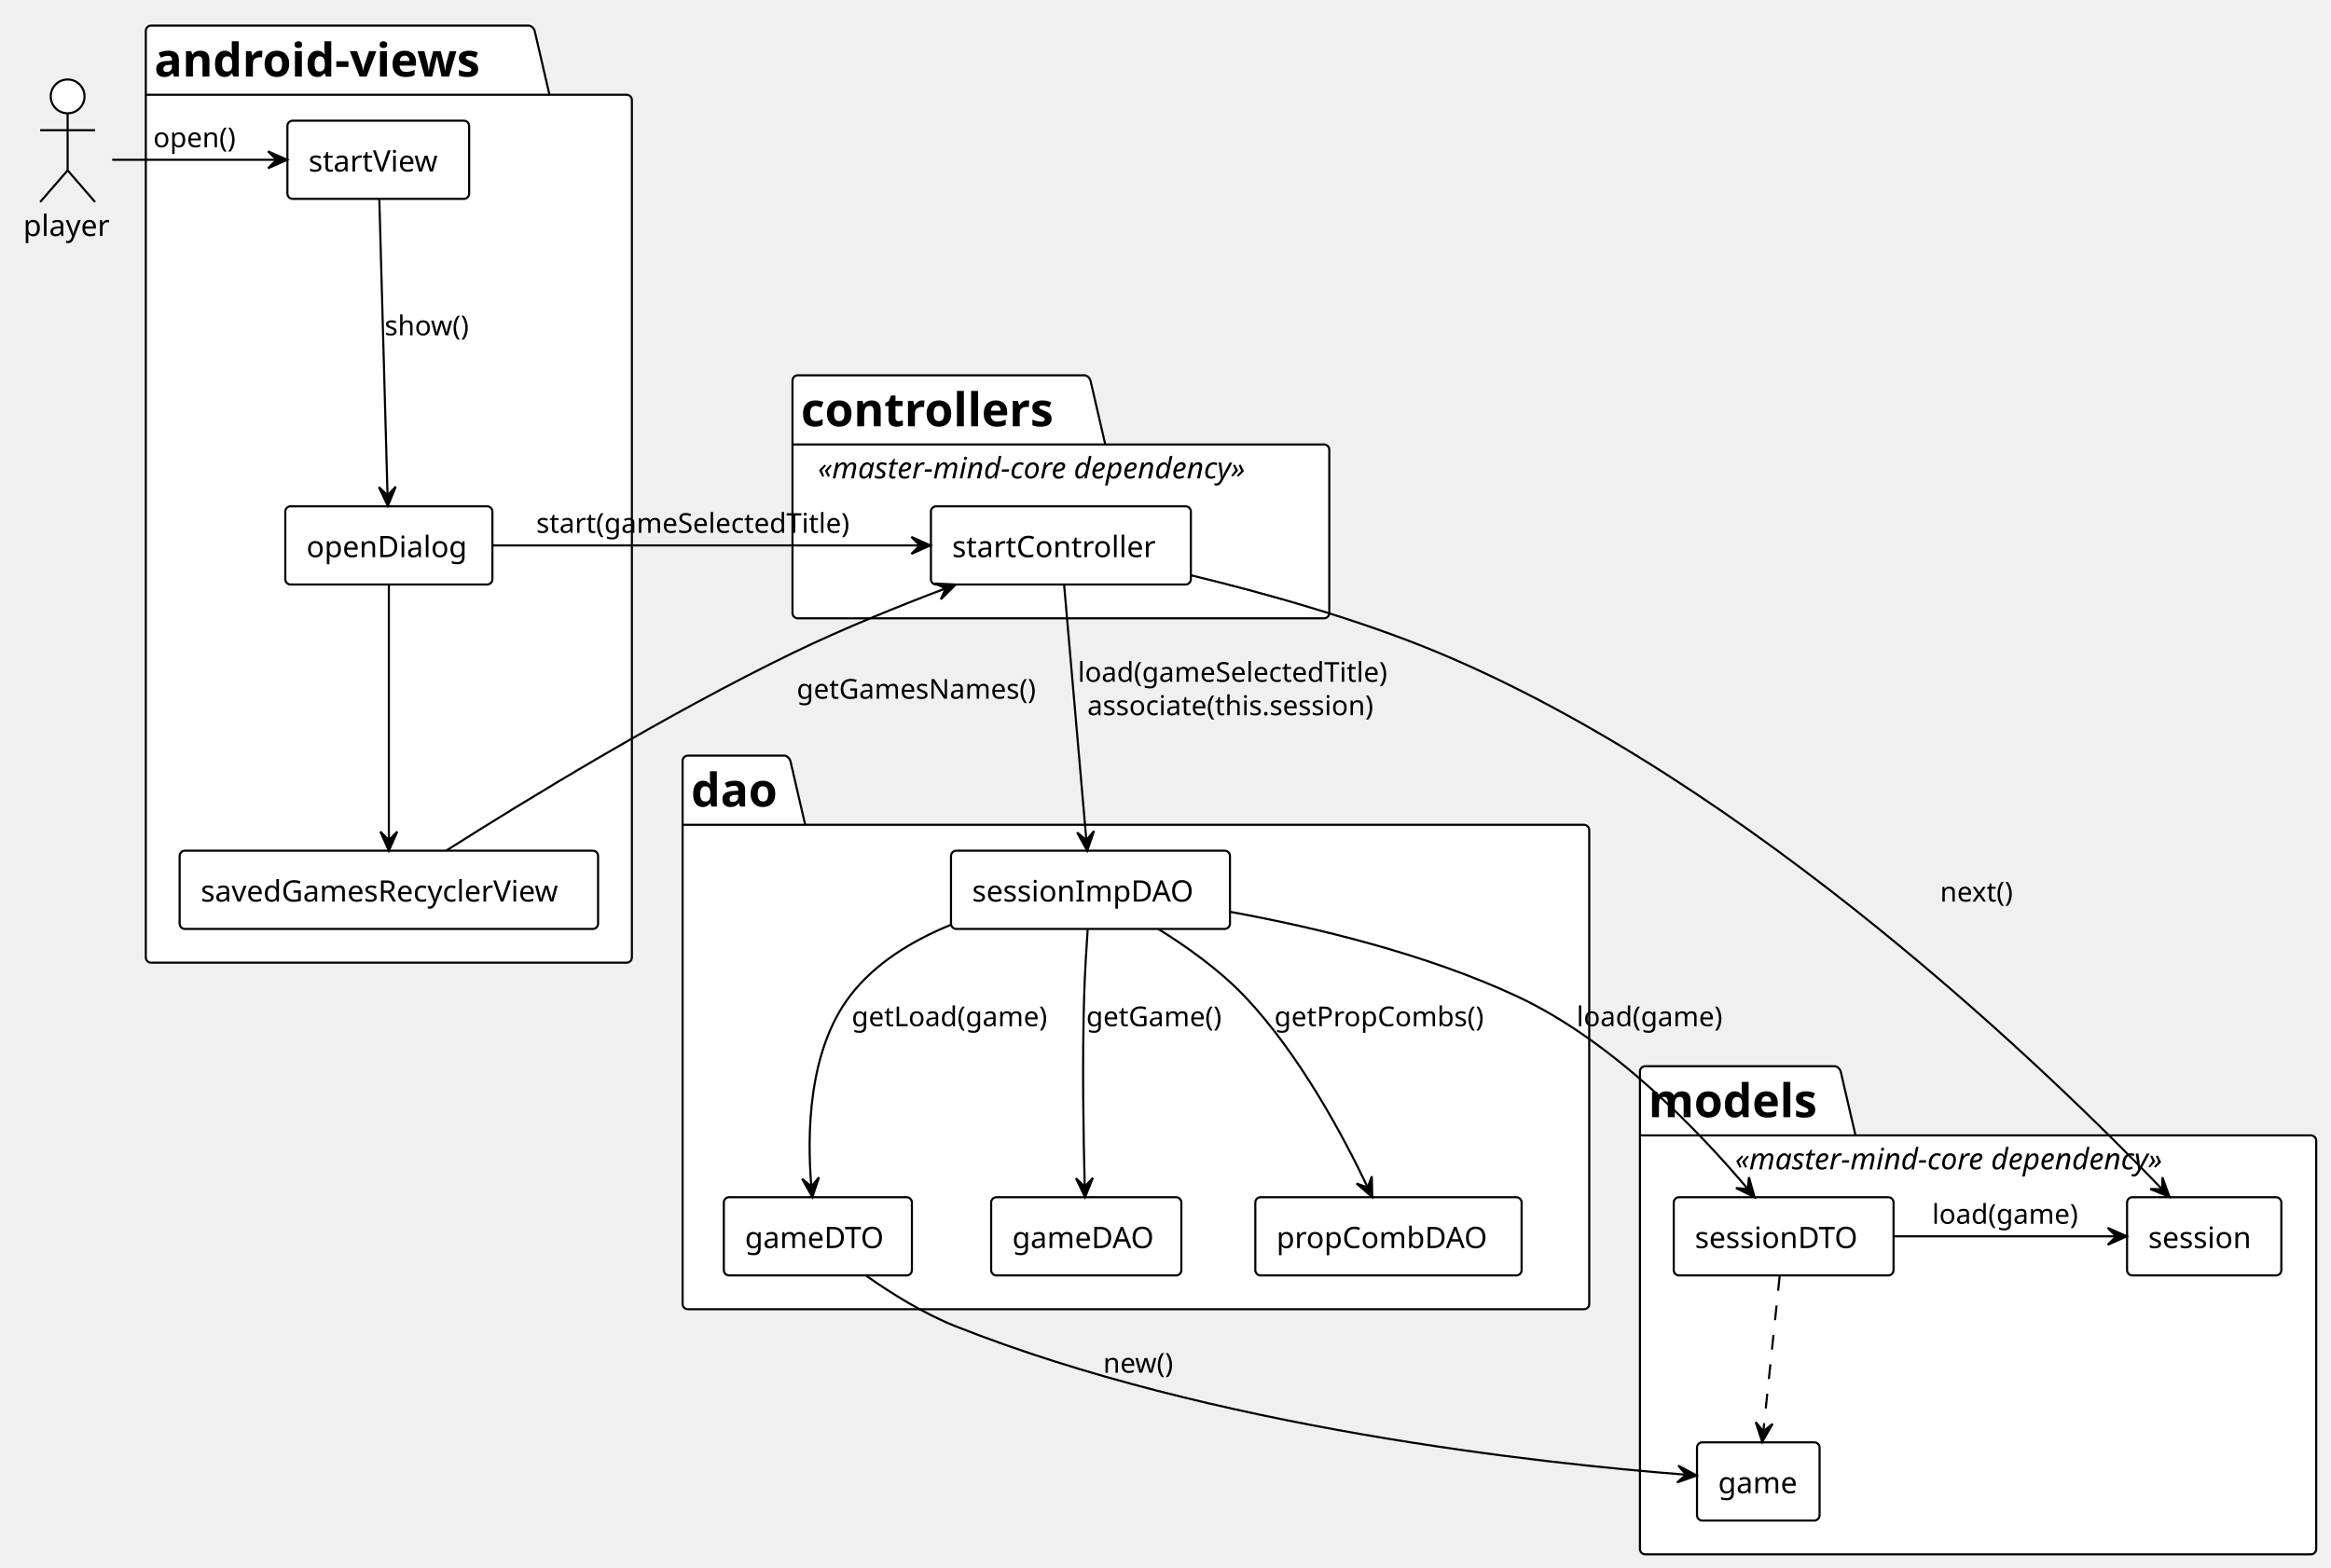
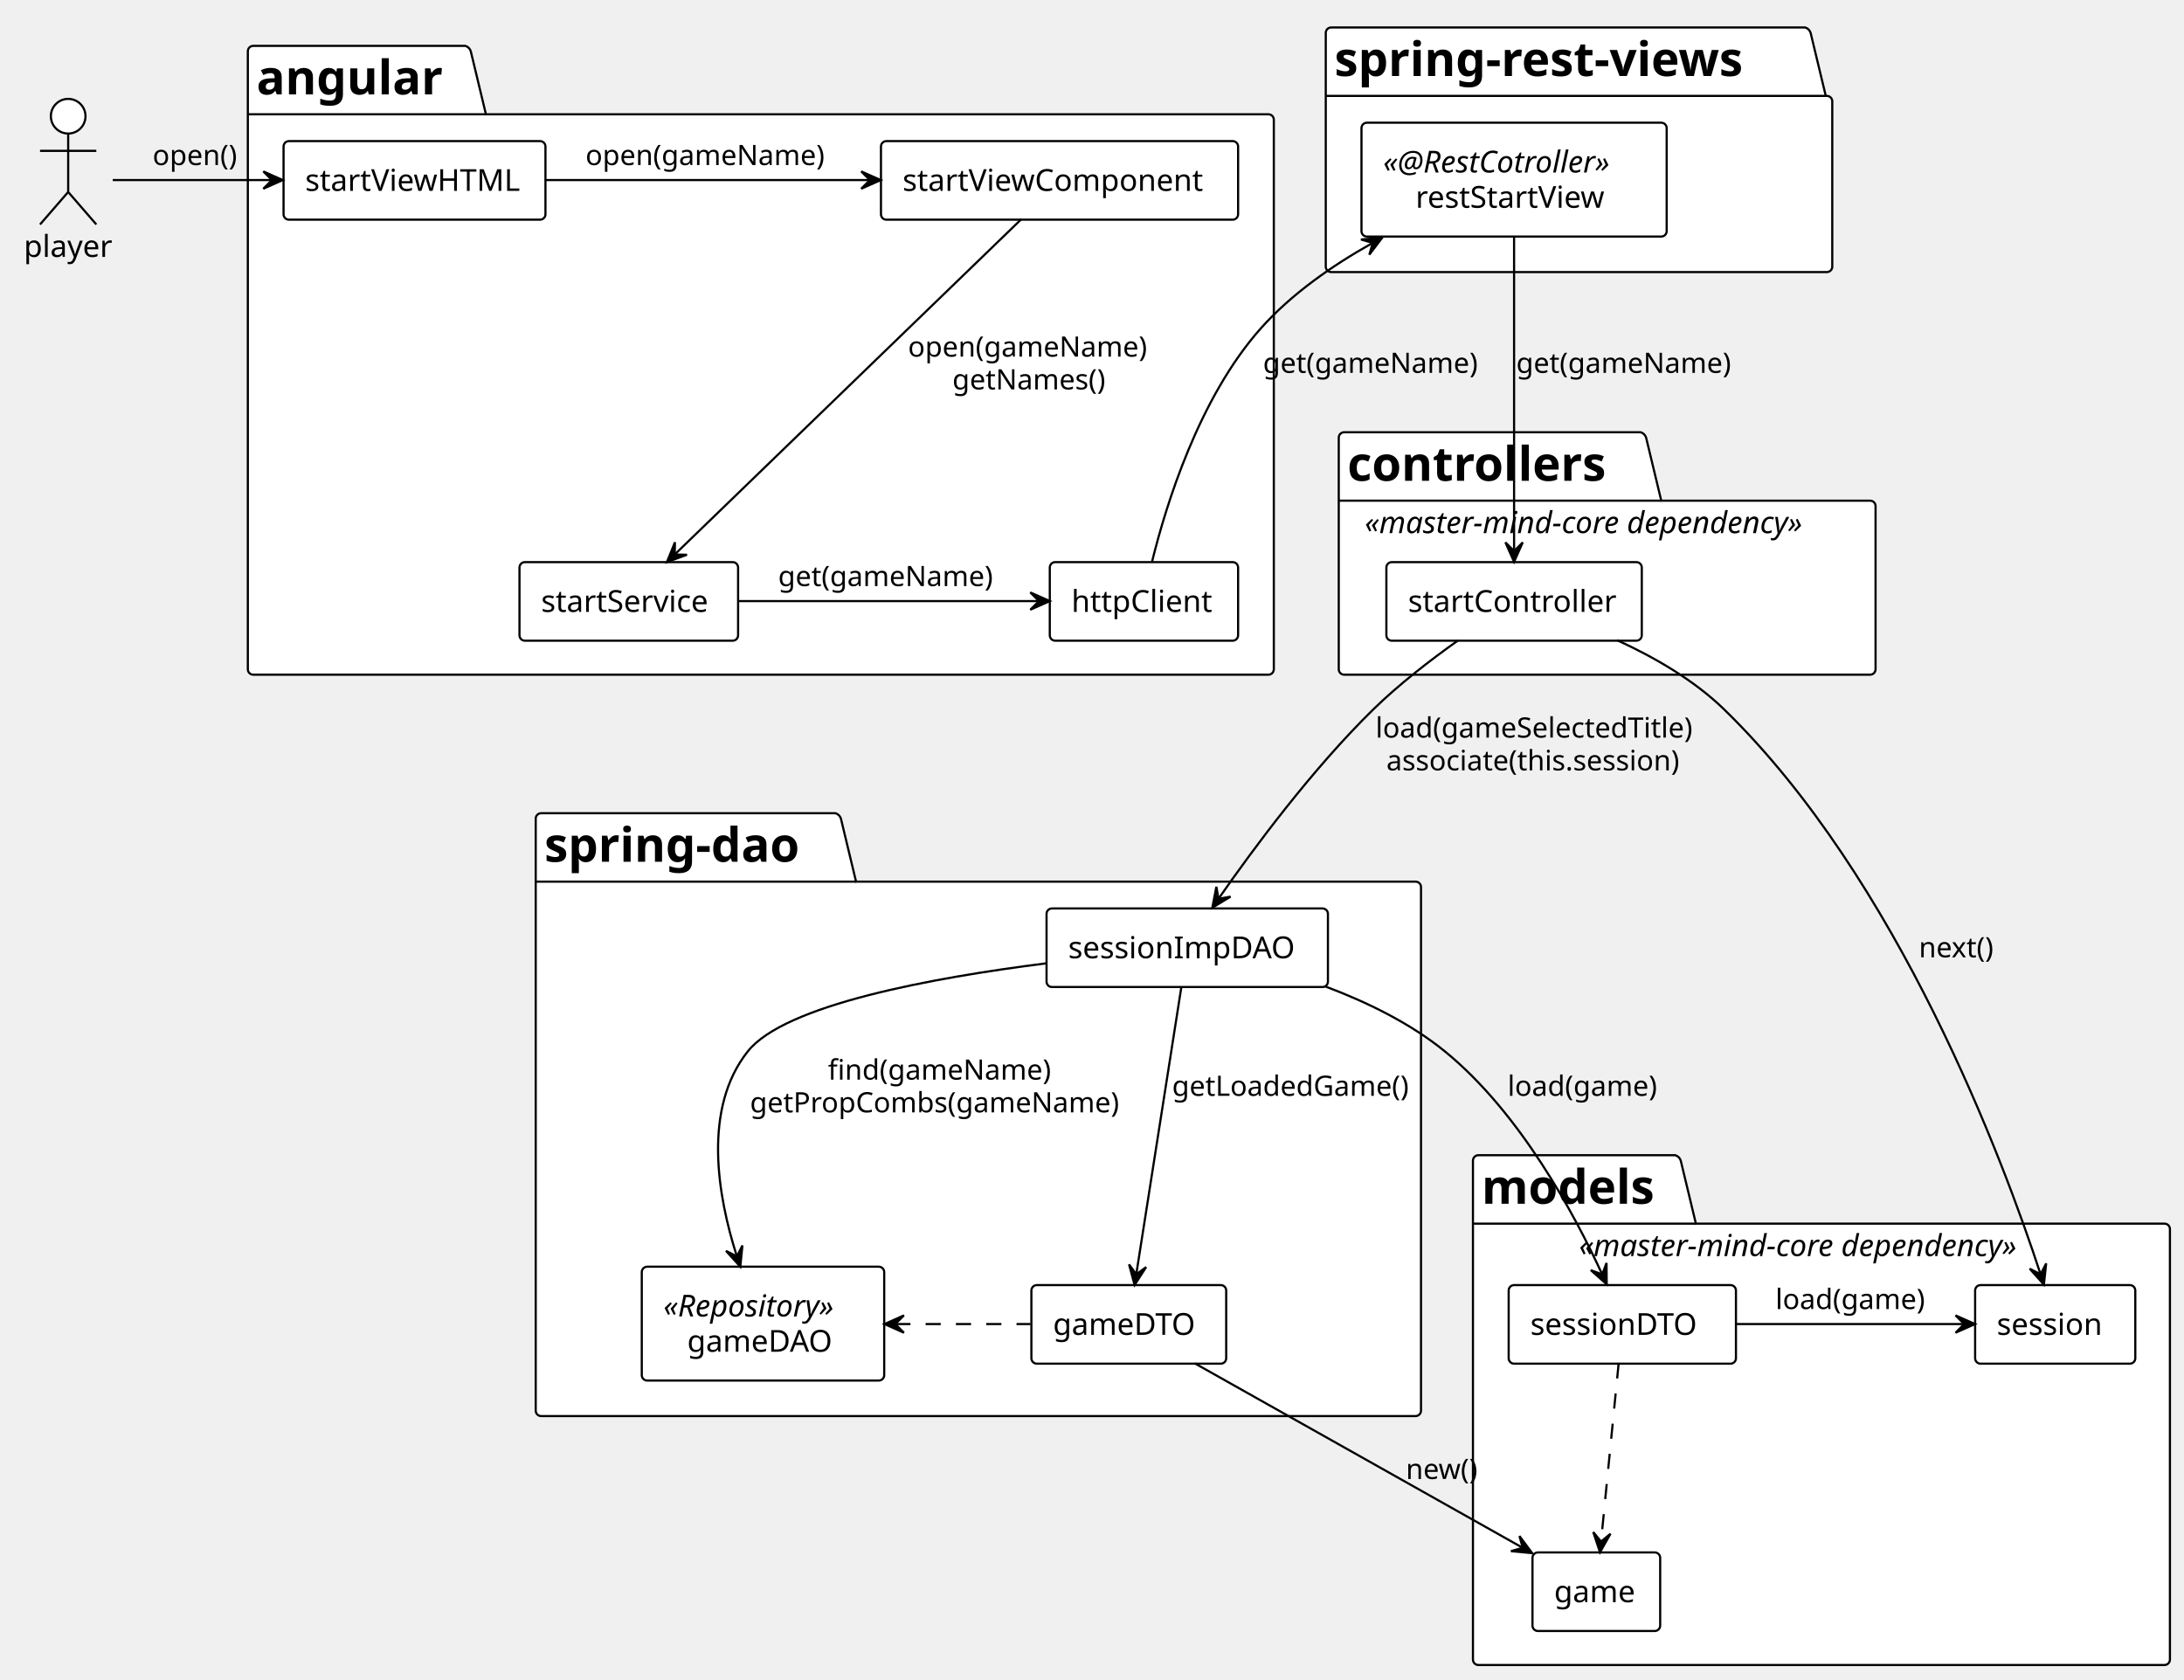
- <svg xmlns="http://www.w3.org/2000/svg" contentStyleType="text/css" height="742px" preserveAspectRatio="none" style="width:1103px;height:742px;background:#FFFFFF;" version="1.1" viewBox="0 0 1103 742" width="1103px" zoomAndPan="magnify">
+ <svg xmlns="http://www.w3.org/2000/svg" contentStyleType="text/css" height="776px" preserveAspectRatio="none" style="width:1009px;height:776px;background:#FFFFFF;" version="1.1" viewBox="0 0 1009 776" width="1009px" zoomAndPan="magnify">
  <defs />
  <g>
-     <g id="cluster_android-views">
-       <path d="M71.5,12.119 L250.5,12.119 A3.75,3.75 0 0 1 253,14.619 L260,44.856 L296.5,44.856 A2.5,2.5 0 0 1 299,47.356 L299,453.119 A2.5,2.5 0 0 1 296.5,455.619 L71.5,455.619 A2.5,2.5 0 0 1 69,453.119 L69,14.619 A2.5,2.5 0 0 1 71.5,12.119 " fill="#FFFFFF" style="stroke:#000000;stroke-width:1.0;" />
-       <line style="stroke:#000000;stroke-width:1.0;" x1="69" x2="260" y1="44.856" y2="44.856" />
-       <text fill="#000000" font-family="Verdana" font-size="22" font-weight="bold" lengthAdjust="spacing" textLength="178" x="73" y="36.237">android-views</text>
+     <g id="cluster_angular">
+       <path d="M117,21.189 L215,21.189 A3.75,3.75 0 0 1 217.5,23.689 L224.5,52.798 L586,52.798 A2.5,2.5 0 0 1 588.5,55.298 L588.5,309.188 A2.5,2.5 0 0 1 586,311.688 L117,311.688 A2.5,2.5 0 0 1 114.5,309.188 L114.5,23.689 A2.5,2.5 0 0 1 117,21.189 " fill="#FFFFFF" style="stroke:#000000;stroke-width:1.0;" />
+       <line style="stroke:#000000;stroke-width:1.0;" x1="114.5" x2="224.5" y1="52.798" y2="52.798" />
+       <text fill="#000000" font-family="Verdana" font-size="22" font-weight="bold" lengthAdjust="spacing" textLength="97" x="118.5" y="43.609">angular</text>
    </g>
    <g id="cluster_controllers">
-       <path d="M377.5,177.619 L513.5,177.619 A3.75,3.75 0 0 1 516,180.119 L523,210.356 L626.5,210.356 A2.5,2.5 0 0 1 629,212.856 L629,290.119 A2.5,2.5 0 0 1 626.5,292.619 L377.5,292.619 A2.5,2.5 0 0 1 375,290.119 L375,180.119 A2.5,2.5 0 0 1 377.5,177.619 " fill="#FFFFFF" style="stroke:#000000;stroke-width:1.0;" />
-       <line style="stroke:#000000;stroke-width:1.0;" x1="375" x2="523" y1="210.356" y2="210.356" />
-       <text fill="#000000" font-family="Verdana" font-size="22" font-weight="bold" lengthAdjust="spacing" textLength="135" x="379" y="201.737">controllers</text>
-       <text fill="#000000" font-family="Verdana" font-size="14" font-style="italic" lengthAdjust="spacing" textLength="238" x="387" y="226.432">«master-mind-core dependency»</text>
+       <path d="M621,199.689 L758,199.689 A3.75,3.75 0 0 1 760.5,202.189 L767.5,231.298 L864,231.298 A2.5,2.5 0 0 1 866.5,233.798 L866.5,309.188 A2.5,2.5 0 0 1 864,311.688 L621,311.688 A2.5,2.5 0 0 1 618.5,309.188 L618.5,202.189 A2.5,2.5 0 0 1 621,199.689 " fill="#FFFFFF" style="stroke:#000000;stroke-width:1.0;" />
+       <line style="stroke:#000000;stroke-width:1.0;" x1="618.5" x2="767.5" y1="231.298" y2="231.298" />
+       <text fill="#000000" font-family="Verdana" font-size="22" font-weight="bold" lengthAdjust="spacing" textLength="136" x="622.5" y="222.109">controllers</text>
+       <text fill="#000000" font-family="Verdana" font-size="14" font-style="italic" lengthAdjust="spacing" textLength="232" x="630.5" y="246.293">«master-mind-core dependency»</text>
    </g>
-     <g id="cluster_dao">
-       <path d="M325.5,357.619 L371.5,357.619 A3.75,3.75 0 0 1 374,360.119 L381,390.356 L749.5,390.356 A2.5,2.5 0 0 1 752,392.856 L752,617.119 A2.5,2.5 0 0 1 749.5,619.619 L325.5,619.619 A2.5,2.5 0 0 1 323,617.119 L323,360.119 A2.5,2.5 0 0 1 325.5,357.619 " fill="#FFFFFF" style="stroke:#000000;stroke-width:1.0;" />
-       <line style="stroke:#000000;stroke-width:1.0;" x1="323" x2="381" y1="390.356" y2="390.356" />
-       <text fill="#000000" font-family="Verdana" font-size="22" font-weight="bold" lengthAdjust="spacing" textLength="45" x="327" y="381.737">dao</text>
+     <g id="cluster_spring-rest-views">
+       <path d="M615,12.688 L834,12.688 A3.75,3.75 0 0 1 836.5,15.188 L843.5,44.298 L844,44.298 A2.5,2.5 0 0 1 846.5,46.798 L846.5,123.189 A2.5,2.5 0 0 1 844,125.689 L615,125.689 A2.5,2.5 0 0 1 612.5,123.189 L612.5,15.188 A2.5,2.5 0 0 1 615,12.688 " fill="#FFFFFF" style="stroke:#000000;stroke-width:1.0;" />
+       <line style="stroke:#000000;stroke-width:1.0;" x1="612.5" x2="843.5" y1="44.298" y2="44.298" />
+       <text fill="#000000" font-family="Verdana" font-size="22" font-weight="bold" lengthAdjust="spacing" textLength="218" x="616.5" y="35.109">spring-rest-views</text>
+     </g>
+     <g id="cluster_spring-dao">
+       <path d="M250,375.688 L386,375.688 A3.75,3.75 0 0 1 388.5,378.188 L395.5,407.298 L654,407.298 A2.5,2.5 0 0 1 656.5,409.798 L656.5,651.688 A2.5,2.5 0 0 1 654,654.188 L250,654.188 A2.5,2.5 0 0 1 247.5,651.688 L247.5,378.188 A2.5,2.5 0 0 1 250,375.688 " fill="#FFFFFF" style="stroke:#000000;stroke-width:1.0;" />
+       <line style="stroke:#000000;stroke-width:1.0;" x1="247.5" x2="395.5" y1="407.298" y2="407.298" />
+       <text fill="#000000" font-family="Verdana" font-size="22" font-weight="bold" lengthAdjust="spacing" textLength="135" x="251.5" y="398.109">spring-dao</text>
    </g>
    <g id="cluster_models">
-       <path d="M778.5,504.619 L868.5,504.619 A3.75,3.75 0 0 1 871,507.119 L878,537.356 L1093.5,537.356 A2.5,2.5 0 0 1 1096,539.856 L1096,733.119 A2.5,2.5 0 0 1 1093.5,735.619 L778.5,735.619 A2.5,2.5 0 0 1 776,733.119 L776,507.119 A2.5,2.5 0 0 1 778.5,504.619 " fill="#FFFFFF" style="stroke:#000000;stroke-width:1.0;" />
-       <line style="stroke:#000000;stroke-width:1.0;" x1="776" x2="878" y1="537.356" y2="537.356" />
-       <text fill="#000000" font-family="Verdana" font-size="22" font-weight="bold" lengthAdjust="spacing" textLength="89" x="780" y="528.737">models</text>
-       <text fill="#000000" font-family="Verdana" font-size="14" font-style="italic" lengthAdjust="spacing" textLength="238" x="821" y="553.432">«master-mind-core dependency»</text>
+       <path d="M683,533.688 L774,533.688 A3.75,3.75 0 0 1 776.5,536.188 L783.5,565.298 L1000,565.298 A2.5,2.5 0 0 1 1002.5,567.798 L1002.5,766.688 A2.5,2.5 0 0 1 1000,769.188 L683,769.188 A2.5,2.5 0 0 1 680.5,766.688 L680.5,536.188 A2.5,2.5 0 0 1 683,533.688 " fill="#FFFFFF" style="stroke:#000000;stroke-width:1.0;" />
+       <line style="stroke:#000000;stroke-width:1.0;" x1="680.5" x2="783.5" y1="565.298" y2="565.298" />
+       <text fill="#000000" font-family="Verdana" font-size="22" font-weight="bold" lengthAdjust="spacing" textLength="90" x="684.5" y="556.109">models</text>
+       <text fill="#000000" font-family="Verdana" font-size="14" font-style="italic" lengthAdjust="spacing" textLength="232" x="729.5" y="580.293">«master-mind-core dependency»</text>
    </g>
-     <g id="elem_startView">
-       <rect fill="#FFFFFF" height="37.015" rx="2.5" ry="2.5" style="stroke:#000000;stroke-width:1.0;" width="86" x="136" y="57.119" />
-       <text fill="#000000" font-family="Verdana" font-size="14" lengthAdjust="spacing" textLength="66" x="146" y="81.194">startView</text>
+     <g id="elem_startViewHTML">
+       <rect fill="#FFFFFF" height="36.297" rx="2.5" ry="2.5" style="stroke:#000000;stroke-width:1.0;" width="121" x="131" y="65.189" />
+       <text fill="#000000" font-family="Verdana" font-size="14" lengthAdjust="spacing" textLength="101" x="141" y="88.184">startViewHTML</text>
    </g>
-     <g id="elem_openDialog">
-       <rect fill="#FFFFFF" height="37.015" rx="2.5" ry="2.5" style="stroke:#000000;stroke-width:1.0;" width="98" x="135" y="239.619" />
-       <text fill="#000000" font-family="Verdana" font-size="14" lengthAdjust="spacing" textLength="78" x="145" y="263.694">openDialog</text>
+     <g id="elem_startViewComponent">
+       <rect fill="#FFFFFF" height="36.297" rx="2.5" ry="2.5" style="stroke:#000000;stroke-width:1.0;" width="165" x="407" y="65.189" />
+       <text fill="#000000" font-family="Verdana" font-size="14" lengthAdjust="spacing" textLength="145" x="417" y="88.184">startViewComponent</text>
    </g>
-     <g id="elem_savedGamesRecyclerView">
-       <rect fill="#FFFFFF" height="37.015" rx="2.5" ry="2.5" style="stroke:#000000;stroke-width:1.0;" width="198" x="85" y="402.619" />
-       <text fill="#000000" font-family="Verdana" font-size="14" lengthAdjust="spacing" textLength="178" x="95" y="426.694">savedGamesRecyclerView</text>
+     <g id="elem_startService">
+       <rect fill="#FFFFFF" height="36.297" rx="2.5" ry="2.5" style="stroke:#000000;stroke-width:1.0;" width="101" x="240" y="259.688" />
+       <text fill="#000000" font-family="Verdana" font-size="14" lengthAdjust="spacing" textLength="81" x="250" y="282.684">startService</text>
+     </g>
+     <g id="elem_httpClient">
+       <rect fill="#FFFFFF" height="36.297" rx="2.5" ry="2.5" style="stroke:#000000;stroke-width:1.0;" width="87" x="485" y="259.688" />
+       <text fill="#000000" font-family="Verdana" font-size="14" lengthAdjust="spacing" textLength="67" x="495" y="282.684">httpClient</text>
    </g>
    <g id="elem_startController">
-       <rect fill="#FFFFFF" height="37.015" rx="2.5" ry="2.5" style="stroke:#000000;stroke-width:1.0;" width="123" x="440.5" y="239.619" />
-       <text fill="#000000" font-family="Verdana" font-size="14" lengthAdjust="spacing" textLength="103" x="450.5" y="263.694">startController</text>
+       <rect fill="#FFFFFF" height="36.297" rx="2.5" ry="2.5" style="stroke:#000000;stroke-width:1.0;" width="118" x="640.5" y="259.688" />
+       <text fill="#000000" font-family="Verdana" font-size="14" lengthAdjust="spacing" textLength="98" x="650.5" y="282.684">startController</text>
+     </g>
+     <g id="elem_restStartView">
+       <rect fill="#FFFFFF" height="52.594" rx="2.5" ry="2.5" style="stroke:#000000;stroke-width:1.0;" width="141" x="629" y="56.688" />
+       <text fill="#000000" font-family="Verdana" font-size="14" font-style="italic" lengthAdjust="spacing" textLength="121" x="639" y="79.684">«@RestCotroller»</text>
+       <text fill="#000000" font-family="Verdana" font-size="14" lengthAdjust="spacing" textLength="91" x="654" y="95.981">restStartView</text>
    </g>
    <g id="elem_sessionImpDAO">
-       <rect fill="#FFFFFF" height="37.015" rx="2.5" ry="2.5" style="stroke:#000000;stroke-width:1.0;" width="132" x="450" y="402.619" />
-       <text fill="#000000" font-family="Verdana" font-size="14" lengthAdjust="spacing" textLength="112" x="460" y="426.694">sessionImpDAO</text>
+       <rect fill="#FFFFFF" height="36.297" rx="2.5" ry="2.5" style="stroke:#000000;stroke-width:1.0;" width="130" x="483.5" y="419.688" />
+       <text fill="#000000" font-family="Verdana" font-size="14" lengthAdjust="spacing" textLength="110" x="493.5" y="442.684">sessionImpDAO</text>
    </g>
    <g id="elem_gameDAO">
-       <rect fill="#FFFFFF" height="37.015" rx="2.5" ry="2.5" style="stroke:#000000;stroke-width:1.0;" width="90" x="469" y="566.619" />
-       <text fill="#000000" font-family="Verdana" font-size="14" lengthAdjust="spacing" textLength="70" x="479" y="590.694">gameDAO</text>
-     </g>
-     <g id="elem_propCombDAO">
-       <rect fill="#FFFFFF" height="37.015" rx="2.5" ry="2.5" style="stroke:#000000;stroke-width:1.0;" width="126" x="594" y="566.619" />
-       <text fill="#000000" font-family="Verdana" font-size="14" lengthAdjust="spacing" textLength="106" x="604" y="590.694">propCombDAO</text>
+       <rect fill="#FFFFFF" height="52.594" rx="2.5" ry="2.5" style="stroke:#000000;stroke-width:1.0;" width="112" x="296.5" y="585.188" />
+       <text fill="#000000" font-family="Verdana" font-size="14" font-style="italic" lengthAdjust="spacing" textLength="92" x="306.5" y="608.184">«Repository»</text>
+       <text fill="#000000" font-family="Verdana" font-size="14" lengthAdjust="spacing" textLength="70" x="317.5" y="624.481">gameDAO</text>
    </g>
    <g id="elem_gameDTO">
-       <rect fill="#FFFFFF" height="37.015" rx="2.5" ry="2.5" style="stroke:#000000;stroke-width:1.0;" width="89" x="342.5" y="566.619" />
-       <text fill="#000000" font-family="Verdana" font-size="14" lengthAdjust="spacing" textLength="69" x="352.5" y="590.694">gameDTO</text>
+       <rect fill="#FFFFFF" height="36.297" rx="2.5" ry="2.5" style="stroke:#000000;stroke-width:1.0;" width="90" x="476.5" y="593.688" />
+       <text fill="#000000" font-family="Verdana" font-size="14" lengthAdjust="spacing" textLength="70" x="486.5" y="616.684">gameDTO</text>
    </g>
    <g id="elem_session">
-       <rect fill="#FFFFFF" height="37.015" rx="2.5" ry="2.5" style="stroke:#000000;stroke-width:1.0;" width="73" x="1006.5" y="566.619" />
-       <text fill="#000000" font-family="Verdana" font-size="14" lengthAdjust="spacing" textLength="53" x="1016.5" y="590.694">session</text>
+       <rect fill="#FFFFFF" height="36.297" rx="2.5" ry="2.5" style="stroke:#000000;stroke-width:1.0;" width="74" x="912.5" y="593.688" />
+       <text fill="#000000" font-family="Verdana" font-size="14" lengthAdjust="spacing" textLength="54" x="922.5" y="616.684">session</text>
    </g>
    <g id="elem_sessionDTO">
-       <rect fill="#FFFFFF" height="37.015" rx="2.5" ry="2.5" style="stroke:#000000;stroke-width:1.0;" width="104" x="792" y="566.619" />
-       <text fill="#000000" font-family="Verdana" font-size="14" lengthAdjust="spacing" textLength="84" x="802" y="590.694">sessionDTO</text>
+       <rect fill="#FFFFFF" height="36.297" rx="2.5" ry="2.5" style="stroke:#000000;stroke-width:1.0;" width="105" x="697" y="593.688" />
+       <text fill="#000000" font-family="Verdana" font-size="14" lengthAdjust="spacing" textLength="85" x="707" y="616.684">sessionDTO</text>
    </g>
    <g id="elem_game">
-       <rect fill="#FFFFFF" height="37.015" rx="2.5" ry="2.5" style="stroke:#000000;stroke-width:1.0;" width="58" x="803" y="682.619" />
-       <text fill="#000000" font-family="Verdana" font-size="14" lengthAdjust="spacing" textLength="38" x="813" y="706.694">game</text>
+       <rect fill="#FFFFFF" height="36.297" rx="2.5" ry="2.5" style="stroke:#000000;stroke-width:1.0;" width="59" x="708" y="717.188" />
+       <text fill="#000000" font-family="Verdana" font-size="14" lengthAdjust="spacing" textLength="39" x="718" y="740.184">game</text>
    </g>
    <g id="elem_player">
-       <ellipse cx="32" cy="45.619" fill="#FFFFFF" rx="8" ry="8" style="stroke:#000000;stroke-width:1.0;" />
-       <path d="M32,53.619 L32,80.619 M19,61.619 L45,61.619 M32,80.619 L19,95.619 M32,80.619 L45,95.619 " fill="none" style="stroke:#000000;stroke-width:1.0;" />
-       <text fill="#000000" font-family="Verdana" font-size="14" lengthAdjust="spacing" textLength="42" x="11" y="111.694">player</text>
+       <ellipse cx="31.5" cy="53.688" fill="#FFFFFF" rx="8" ry="8" style="stroke:#000000;stroke-width:1.0;" />
+       <path d="M31.5,61.688 L31.5,88.689 M18.5,69.689 L44.5,69.689 M31.5,88.689 L18.5,103.689 M31.5,88.689 L44.5,103.689 " fill="none" style="stroke:#000000;stroke-width:1.0;" />
+       <text fill="#000000" font-family="Verdana" font-size="14" lengthAdjust="spacing" textLength="41" x="11" y="118.684">player</text>
    </g>
-     <g id="link_player_startView">
-       <path d="M53.06,75.619 C73.23,75.619 104.39,75.619 130.67,75.619 " fill="none" id="player-to-startView" style="stroke:#000000;stroke-width:1.0;" />
-       <polygon fill="#000000" points="135.86,75.619,126.86,71.619,130.86,75.619,126.86,79.619,135.86,75.619" style="stroke:#000000;stroke-width:1.0;" />
-       <text fill="#000000" font-family="Verdana" font-size="13" lengthAdjust="spacing" textLength="44" x="72.5" y="69.689">open()</text>
+     <g id="link_player_startViewHTML">
+       <path d="M52.09,83.189 C70.68,83.189 99.09,83.189 125.42,83.189 " fill="none" id="player-to-startViewHTML" style="stroke:#000000;stroke-width:1.0;" />
+       <polygon fill="#000000" points="130.65,83.189,121.65,79.189,125.65,83.189,121.65,87.189,130.65,83.189" style="stroke:#000000;stroke-width:1.0;" />
+       <text fill="#000000" font-family="Verdana" font-size="13" lengthAdjust="spacing" textLength="42" x="70.5" y="76.255">open()</text>
    </g>
-     <g id="link_startView_openDialog">
-       <path d="M179.49,94.259 C180.4,127.149 182.36,197.809 183.37,234.289 " fill="none" id="startView-to-openDialog" style="stroke:#000000;stroke-width:1.0;" />
-       <polygon fill="#000000" points="183.51,239.409,187.277,230.309,183.381,234.411,179.28,230.515,183.51,239.409" style="stroke:#000000;stroke-width:1.0;" />
-       <text fill="#000000" font-family="Verdana" font-size="13" lengthAdjust="spacing" textLength="46" x="182" y="158.689">show()</text>
+     <g id="link_startViewHTML_startViewComponent">
+       <path d="M252.16,83.189 C295.18,83.189 353.58,83.189 401.68,83.189 " fill="none" id="startViewHTML-to-startViewComponent" style="stroke:#000000;stroke-width:1.0;" />
+       <polygon fill="#000000" points="406.89,83.189,397.89,79.189,401.89,83.189,397.89,87.189,406.89,83.189" style="stroke:#000000;stroke-width:1.0;" />
+       <text fill="#000000" font-family="Verdana" font-size="13" lengthAdjust="spacing" textLength="118" x="270.5" y="76.255">open(gameName)</text>
    </g>
-     <g id="link_openDialog_savedGamesRecyclerView">
-       <path d="M184,276.659 C184,305.929 184,364.749 184,397.239 " fill="none" id="openDialog-to-savedGamesRecyclerView" style="stroke:#000000;stroke-width:1.0;" />
-       <polygon fill="#000000" points="184,402.609,188,393.609,184,397.609,180,393.609,184,402.609" style="stroke:#000000;stroke-width:1.0;" />
+     <g id="link_startViewComponent_startService">
+       <path d="M471.84,101.269 C435.26,136.659 351.31,217.858 311.8,256.079 " fill="none" id="startViewComponent-to-startService" style="stroke:#000000;stroke-width:1.0;" />
+       <polygon fill="#000000" points="308.12,259.649,317.375,256.281,311.719,256.178,311.822,250.522,308.12,259.649" style="stroke:#000000;stroke-width:1.0;" />
+       <text fill="#000000" font-family="Verdana" font-size="13" lengthAdjust="spacing" textLength="118" x="419.5" y="164.755">open(gameName)</text>
+       <text fill="#000000" font-family="Verdana" font-size="13" lengthAdjust="spacing" textLength="77" x="440" y="179.888">getNames()</text>
    </g>
-     <g id="link_startController_openDialog">
-       <path d="M435.24,258.119 C374.93,258.119 287.55,258.119 233.34,258.119 " fill="none" id="startController-backto-openDialog" style="stroke:#000000;stroke-width:1.0;" />
-       <polygon fill="#000000" points="440.26,258.119,431.26,254.119,435.26,258.119,431.26,262.119,440.26,258.119" style="stroke:#000000;stroke-width:1.0;" />
-       <text fill="#000000" font-family="Verdana" font-size="13" lengthAdjust="spacing" textLength="166" x="253.75" y="252.189">start(gameSelectedTitle)</text>
+     <g id="link_startService_httpClient">
+       <path d="M341.27,277.688 C382.16,277.688 439.29,277.688 479.66,277.688 " fill="none" id="startService-to-httpClient" style="stroke:#000000;stroke-width:1.0;" />
+       <polygon fill="#000000" points="485,277.688,476,273.688,480,277.688,476,281.688,485,277.688" style="stroke:#000000;stroke-width:1.0;" />
+       <text fill="#000000" font-family="Verdana" font-size="13" lengthAdjust="spacing" textLength="107" x="359.5" y="270.755">get(gameName)</text>
    </g>
-     <g id="link_startController_savedGamesRecyclerView">
-       <path d="M447.45,278.479 C424.99,286.979 398.92,297.539 376,308.619 C315.27,337.979 247.85,379.299 211.26,402.509 " fill="none" id="startController-backto-savedGamesRecyclerView" style="stroke:#000000;stroke-width:1.0;" />
-       <polygon fill="#000000" points="452.19,276.699,442.356,276.15,447.515,278.472,445.193,283.63,452.19,276.699" style="stroke:#000000;stroke-width:1.0;" />
-       <text fill="#000000" font-family="Verdana" font-size="13" lengthAdjust="spacing" textLength="120" x="377" y="330.689">getGamesNames()</text>
+     <g id="link_restStartView_httpClient">
+       <path d="M633.91,112.368 C615.5,122.678 596.66,135.788 582.5,151.689 C553.88,183.819 538.66,233.439 532.25,259.449 " fill="none" id="restStartView-backto-httpClient" style="stroke:#000000;stroke-width:1.0;" />
+       <polygon fill="#000000" points="638.58,109.808,628.767,110.645,634.2,112.22,632.625,117.653,638.58,109.808" style="stroke:#000000;stroke-width:1.0;" />
+       <text fill="#000000" font-family="Verdana" font-size="13" lengthAdjust="spacing" textLength="107" x="583.5" y="172.255">get(gameName)</text>
+     </g>
+     <g id="link_restStartView_startController">
+       <path d="M699.5,109.749 C699.5,147.768 699.5,218.578 699.5,254.518 " fill="none" id="restStartView-to-startController" style="stroke:#000000;stroke-width:1.0;" />
+       <polygon fill="#000000" points="699.5,259.568,703.5,250.569,699.5,254.569,695.5,250.569,699.5,259.568" style="stroke:#000000;stroke-width:1.0;" />
+       <text fill="#000000" font-family="Verdana" font-size="13" lengthAdjust="spacing" textLength="107" x="700.5" y="172.255">get(gameName)</text>
    </g>
    <g id="link_startController_session">
-       <path d="M563.81,272.329 C598.64,280.759 642.54,293.029 680,308.619 C829.43,370.819 971.86,509.559 1023.04,562.779 " fill="none" id="startController-to-session" style="stroke:#000000;stroke-width:1.0;" />
-       <polygon fill="#000000" points="1026.57,566.459,1023.24,557.191,1023.114,562.846,1017.458,562.72,1026.57,566.459" style="stroke:#000000;stroke-width:1.0;" />
-       <text fill="#000000" font-family="Verdana" font-size="13" lengthAdjust="spacing" textLength="41" x="918" y="426.689">next()</text>
+       <path d="M747.1,295.759 C764.15,303.558 782.57,314.139 796.5,327.688 C877.21,406.178 925.68,536.529 942.64,588.399 " fill="none" id="startController-to-session" style="stroke:#000000;stroke-width:1.0;" />
+       <polygon fill="#000000" points="944.27,593.458,945.325,583.666,942.74,588.698,937.708,586.114,944.27,593.458" style="stroke:#000000;stroke-width:1.0;" />
+       <text fill="#000000" font-family="Verdana" font-size="13" lengthAdjust="spacing" textLength="38" x="886.5" y="442.255">next()</text>
    </g>
    <g id="link_startController_sessionImpDAO">
-       <path d="M503.52,276.659 C506.07,305.929 511.18,364.749 514.01,397.239 " fill="none" id="startController-to-sessionImpDAO" style="stroke:#000000;stroke-width:1.0;" />
-       <polygon fill="#000000" points="514.48,402.609,517.668,393.291,514.038,397.629,509.699,393.998,514.48,402.609" style="stroke:#000000;stroke-width:1.0;" />
-       <text fill="#000000" font-family="Verdana" font-size="13" lengthAdjust="spacing" textLength="161" x="510" y="322.689">load(gameSelectedTitle)</text>
-       <text fill="#000000" font-family="Verdana" font-size="13" lengthAdjust="spacing" textLength="152" x="514.5" y="338.488">associate(this.session)</text>
+       <path d="M673.59,295.889 C661.16,304.709 646.42,316.029 634.5,327.688 C606.27,355.298 578.96,392.199 562.95,415.199 " fill="none" id="startController-to-sessionImpDAO" style="stroke:#000000;stroke-width:1.0;" />
+       <polygon fill="#000000" points="560.09,419.329,568.517,414.231,562.949,415.226,561.954,409.658,560.09,419.329" style="stroke:#000000;stroke-width:1.0;" />
+       <text fill="#000000" font-family="Verdana" font-size="13" lengthAdjust="spacing" textLength="156" x="635.5" y="340.755">load(gameSelectedTitle)</text>
+       <text fill="#000000" font-family="Verdana" font-size="13" lengthAdjust="spacing" textLength="146" x="640.5" y="355.888">associate(this.session)</text>
    </g>
    <g id="link_sessionImpDAO_gameDAO">
-       <path d="M514.66,439.979 C514.01,449.389 513.32,461.119 513,471.619 C512.06,502.709 512.68,538.649 513.28,561.379 " fill="none" id="sessionImpDAO-to-gameDAO" style="stroke:#000000;stroke-width:1.0;" />
-       <polygon fill="#000000" points="513.42,566.579,517.161,557.469,513.277,561.581,509.165,557.697,513.42,566.579" style="stroke:#000000;stroke-width:1.0;" />
-       <text fill="#000000" font-family="Verdana" font-size="13" lengthAdjust="spacing" textLength="70" x="514" y="485.689">getGame()</text>
-     </g>
-     <g id="link_sessionImpDAO_propCombDAO">
-       <path d="M548.1,439.679 C561.75,448.149 577.19,459.179 589,471.619 C614.92,498.929 635.68,537.769 647.16,561.929 " fill="none" id="sessionImpDAO-to-propCombDAO" style="stroke:#000000;stroke-width:1.0;" />
-       <polygon fill="#000000" points="649.33,566.559,649.122,556.712,647.203,562.034,641.881,560.116,649.33,566.559" style="stroke:#000000;stroke-width:1.0;" />
-       <text fill="#000000" font-family="Verdana" font-size="13" lengthAdjust="spacing" textLength="106" x="603" y="485.689">getPropCombs()</text>
+       <path d="M483.42,445.038 C430.74,451.678 362.58,464.199 345.5,485.688 C324.49,512.119 331.55,552.499 340.36,580.159 " fill="none" id="sessionImpDAO-to-gameDAO" style="stroke:#000000;stroke-width:1.0;" />
+       <polygon fill="#000000" points="342.02,585.178,342.995,575.378,340.452,580.431,335.399,577.887,342.02,585.178" style="stroke:#000000;stroke-width:1.0;" />
+       <text fill="#000000" font-family="Verdana" font-size="13" lengthAdjust="spacing" textLength="109" x="382.5" y="498.755">find(gameName)</text>
+       <text fill="#000000" font-family="Verdana" font-size="13" lengthAdjust="spacing" textLength="181" x="346.5" y="513.888">getPropCombs(gameName)</text>
    </g>
    <g id="link_sessionImpDAO_sessionDTO">
-       <path d="M582.34,431.589 C622.86,439.009 674.98,451.519 718,471.619 C763.65,492.949 804.77,536.319 826.89,562.539 " fill="none" id="sessionImpDAO-to-sessionDTO" style="stroke:#000000;stroke-width:1.0;" />
-       <polygon fill="#000000" points="830.27,566.599,827.567,557.128,827.063,562.763,821.429,562.259,830.27,566.599" style="stroke:#000000;stroke-width:1.0;" />
-       <text fill="#000000" font-family="Verdana" font-size="13" lengthAdjust="spacing" textLength="74" x="746" y="485.689">load(game)</text>
+       <path d="M612.31,455.728 C631.39,462.878 651.48,472.649 667.5,485.688 C702.32,514.029 727.53,561.149 740.21,588.729 " fill="none" id="sessionImpDAO-to-sessionDTO" style="stroke:#000000;stroke-width:1.0;" />
+       <polygon fill="#000000" points="742.29,593.308,742.207,583.46,740.221,588.757,734.924,586.77,742.29,593.308" style="stroke:#000000;stroke-width:1.0;" />
+       <text fill="#000000" font-family="Verdana" font-size="13" lengthAdjust="spacing" textLength="74" x="696.5" y="506.255">load(game)</text>
    </g>
    <g id="link_sessionImpDAO_gameDTO">
-       <path d="M449.72,437.779 C431.66,445.169 413.83,455.949 402,471.619 C382.38,497.599 381.84,536.919 383.92,561.529 " fill="none" id="sessionImpDAO-to-gameDTO" style="stroke:#000000;stroke-width:1.0;" />
-       <polygon fill="#000000" points="384.4,566.539,387.535,557.203,383.929,561.561,379.57,557.956,384.4,566.539" style="stroke:#000000;stroke-width:1.0;" />
-       <text fill="#000000" font-family="Verdana" font-size="13" lengthAdjust="spacing" textLength="100" x="403" y="485.689">getLoad(game)</text>
+       <path d="M545.81,455.808 C540.9,487.108 530.47,553.519 525.01,588.328 " fill="none" id="sessionImpDAO-to-gameDTO" style="stroke:#000000;stroke-width:1.0;" />
+       <polygon fill="#000000" points="524.18,593.639,529.52,585.363,524.951,588.698,521.616,584.129,524.18,593.639" style="stroke:#000000;stroke-width:1.0;" />
+       <text fill="#000000" font-family="Verdana" font-size="13" lengthAdjust="spacing" textLength="117" x="541.5" y="506.255">getLoadedGame()</text>
+     </g>
+     <g id="link_gameDTO_game">
+       <path d="M551.99,629.838 C591.93,652.308 661.77,691.588 703.42,715.019 " fill="none" id="gameDTO-to-game" style="stroke:#000000;stroke-width:1.0;" />
+       <polygon fill="#000000" points="707.86,717.519,701.986,709.613,703.505,715.062,698.056,716.582,707.86,717.519" style="stroke:#000000;stroke-width:1.0;" />
+       <text fill="#000000" font-family="Verdana" font-size="13" lengthAdjust="spacing" textLength="35" x="649.5" y="683.255">new()</text>
+     </g>
+     <g id="link_gameDAO_gameDTO">
+       <path d="M413.62,611.688 C434.44,611.688 455.26,611.688 476.08,611.688 " fill="none" id="gameDAO-backto-gameDTO" style="stroke:#000000;stroke-width:1.0;stroke-dasharray:7.0,7.0;" />
+       <polygon fill="#000000" points="408.61,611.688,417.61,615.688,413.61,611.688,417.61,607.688,408.61,611.688" style="stroke:#000000;stroke-width:1.0;" />
    </g>
    <g id="link_sessionDTO_session">
-       <path d="M896.02,585.119 C928.79,585.119 970.53,585.119 1001.15,585.119 " fill="none" id="sessionDTO-to-session" style="stroke:#000000;stroke-width:1.0;" />
-       <polygon fill="#000000" points="1006.35,585.119,997.35,581.119,1001.35,585.119,997.35,589.119,1006.35,585.119" style="stroke:#000000;stroke-width:1.0;" />
-       <text fill="#000000" font-family="Verdana" font-size="13" lengthAdjust="spacing" textLength="74" x="914.25" y="579.189">load(game)</text>
+       <path d="M802.05,611.688 C834.87,611.688 876.57,611.688 907.24,611.688 " fill="none" id="sessionDTO-to-session" style="stroke:#000000;stroke-width:1.0;" />
+       <polygon fill="#000000" points="912.45,611.688,903.45,607.688,907.45,611.688,903.45,615.688,912.45,611.688" style="stroke:#000000;stroke-width:1.0;" />
+       <text fill="#000000" font-family="Verdana" font-size="13" lengthAdjust="spacing" textLength="74" x="820.25" y="604.755">load(game)</text>
    </g>
    <g id="link_sessionDTO_game">
-       <path d="M842.12,603.929 C840.04,623.759 836.66,655.849 834.39,677.449 " fill="none" id="sessionDTO-to-game" style="stroke:#000000;stroke-width:1.0;stroke-dasharray:7.0,7.0;" />
-       <polygon fill="#000000" points="833.86,682.429,838.762,673.887,834.373,677.456,830.805,673.066,833.86,682.429" style="stroke:#000000;stroke-width:1.0;" />
-     </g>
-     <g id="link_gameDTO_game">
-       <path d="M409.9,603.789 C421.85,612.199 437.07,621.679 452,627.619 C573.35,675.859 729.57,692.639 797.69,697.929 " fill="none" id="gameDTO-to-game" style="stroke:#000000;stroke-width:1.0;" />
-       <polygon fill="#000000" points="802.84,698.319,794.162,693.662,797.854,697.948,793.568,701.639,802.84,698.319" style="stroke:#000000;stroke-width:1.0;" />
-       <text fill="#000000" font-family="Verdana" font-size="13" lengthAdjust="spacing" textLength="39" x="522" y="649.689">new()</text>
+       <path d="M747.81,629.838 C745.68,651.369 742.03,688.338 739.69,711.999 " fill="none" id="sessionDTO-to-game" style="stroke:#000000;stroke-width:1.0;stroke-dasharray:7.0,7.0;" />
+       <polygon fill="#000000" points="739.19,717.129,744.046,708.56,739.676,712.152,736.084,707.782,739.19,717.129" style="stroke:#000000;stroke-width:1.0;" />
    </g>
  </g>
</svg>
